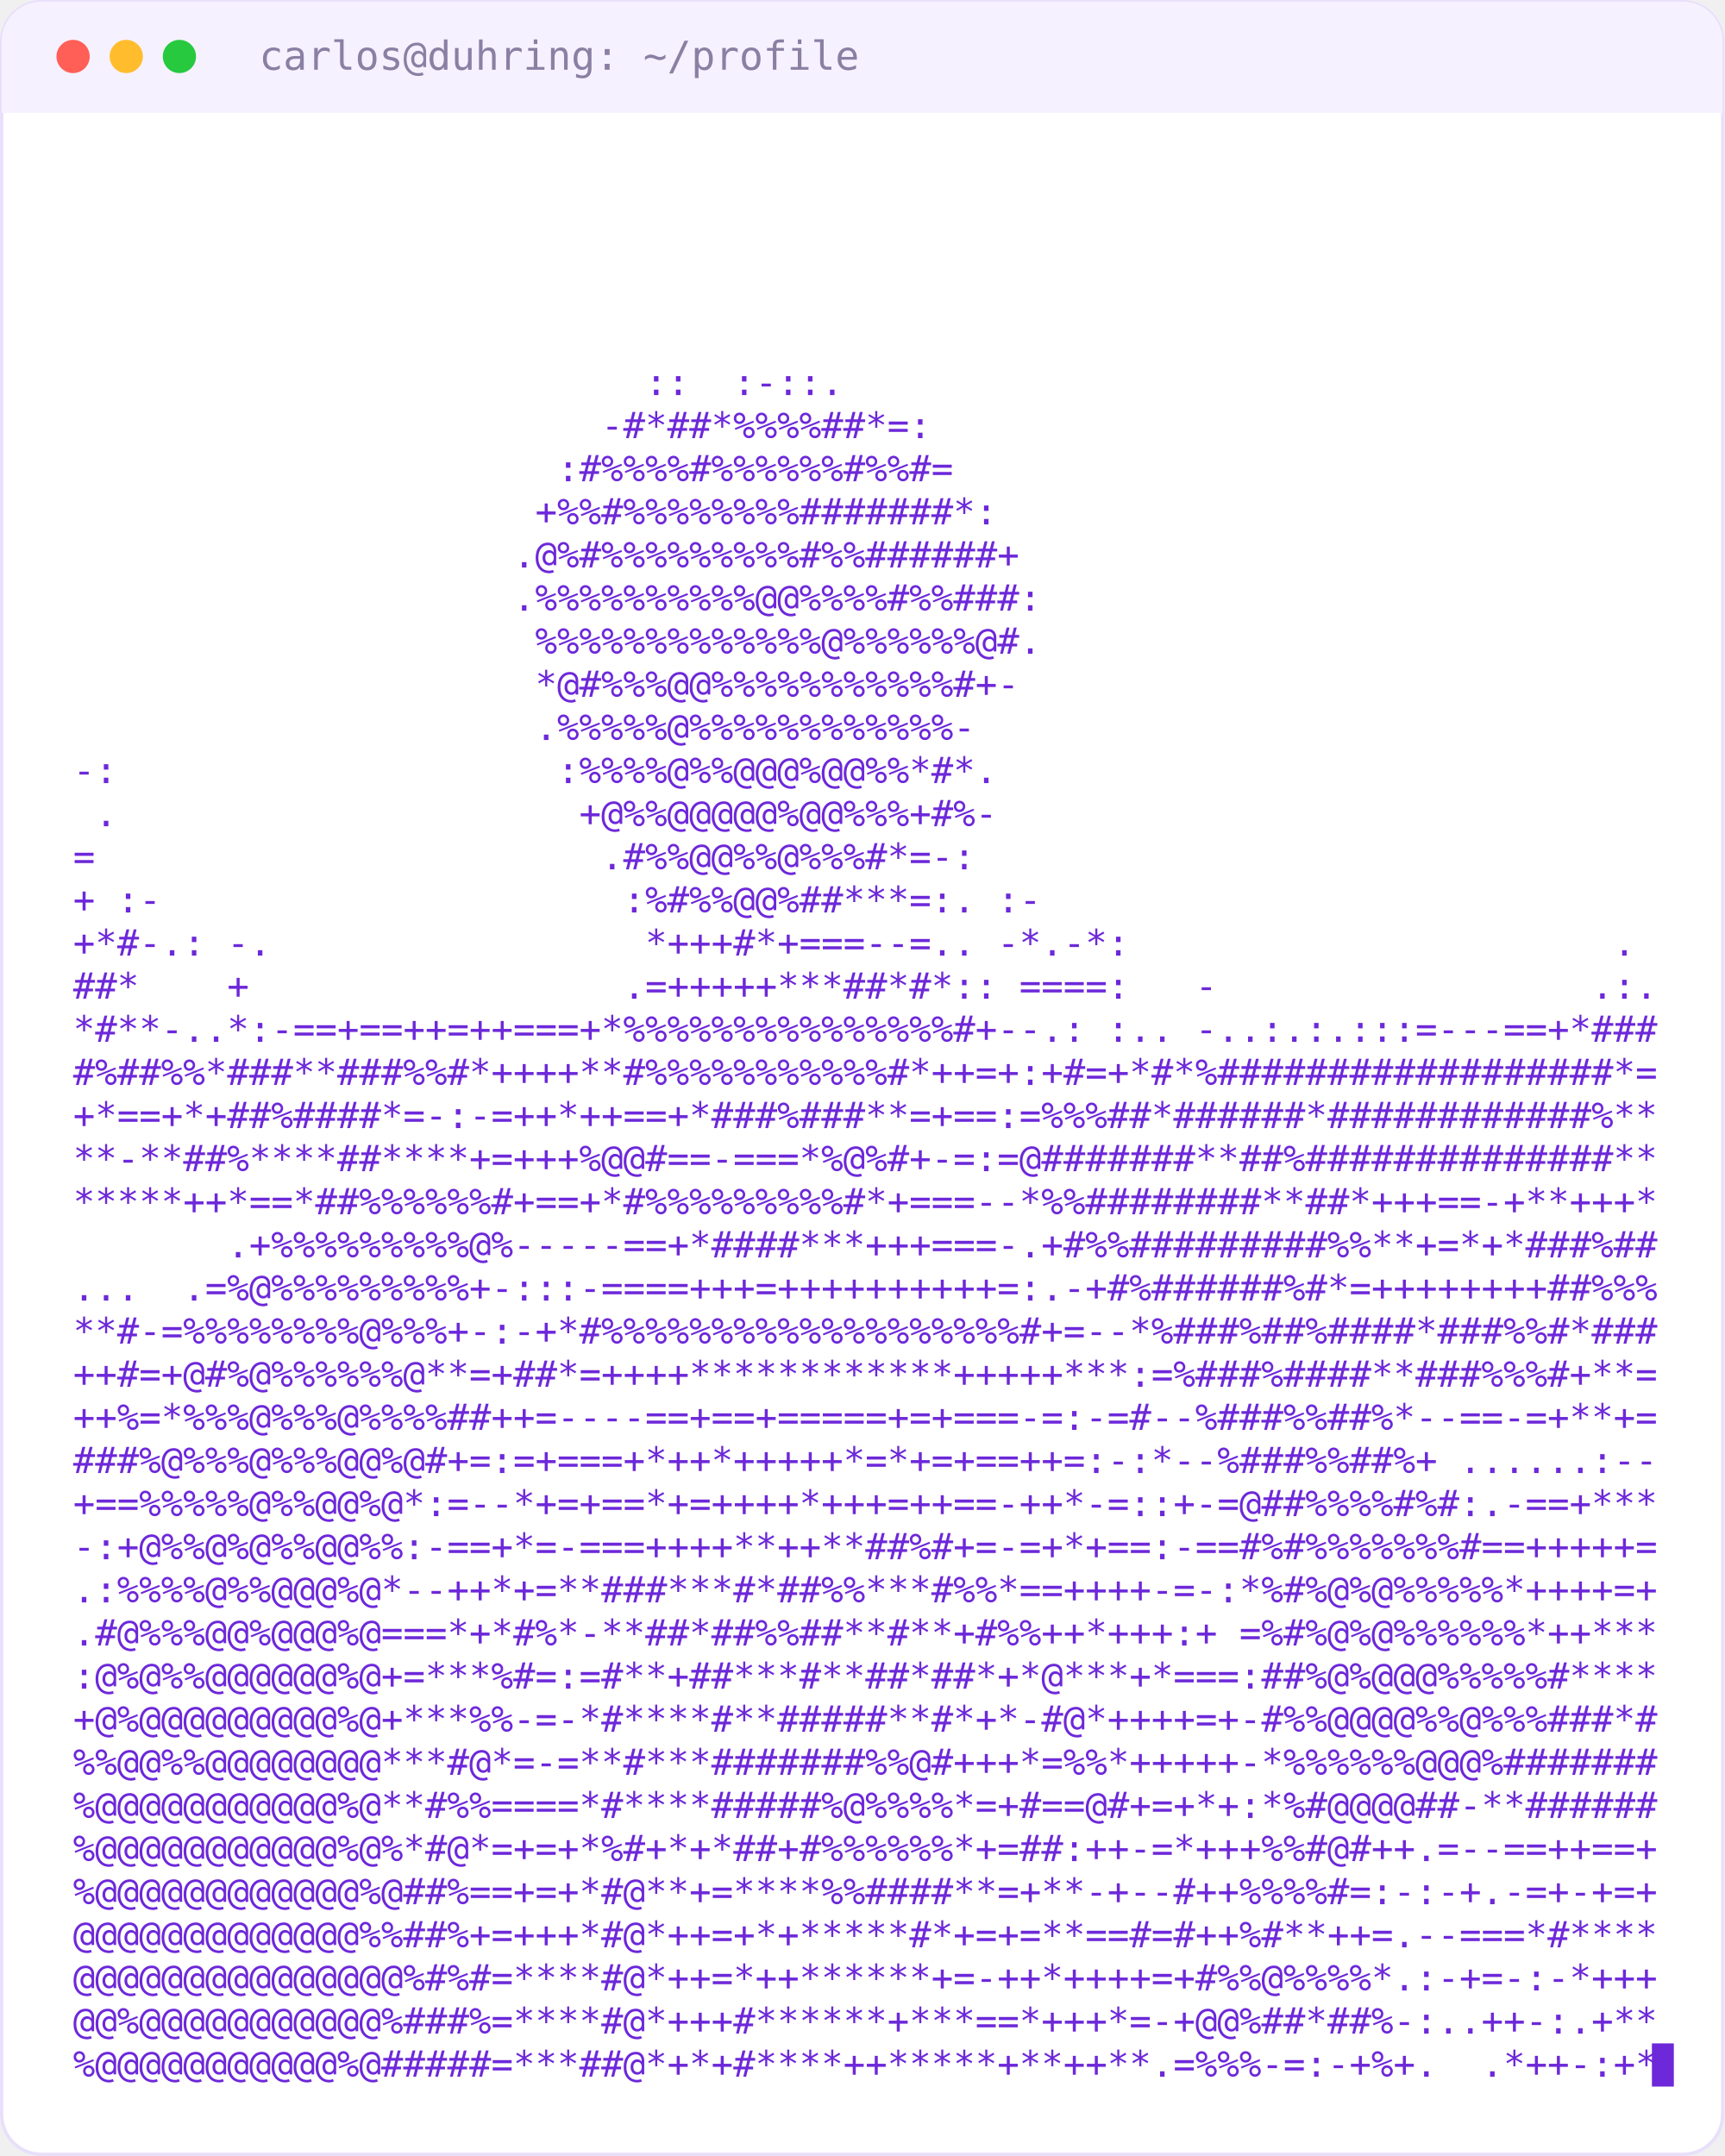
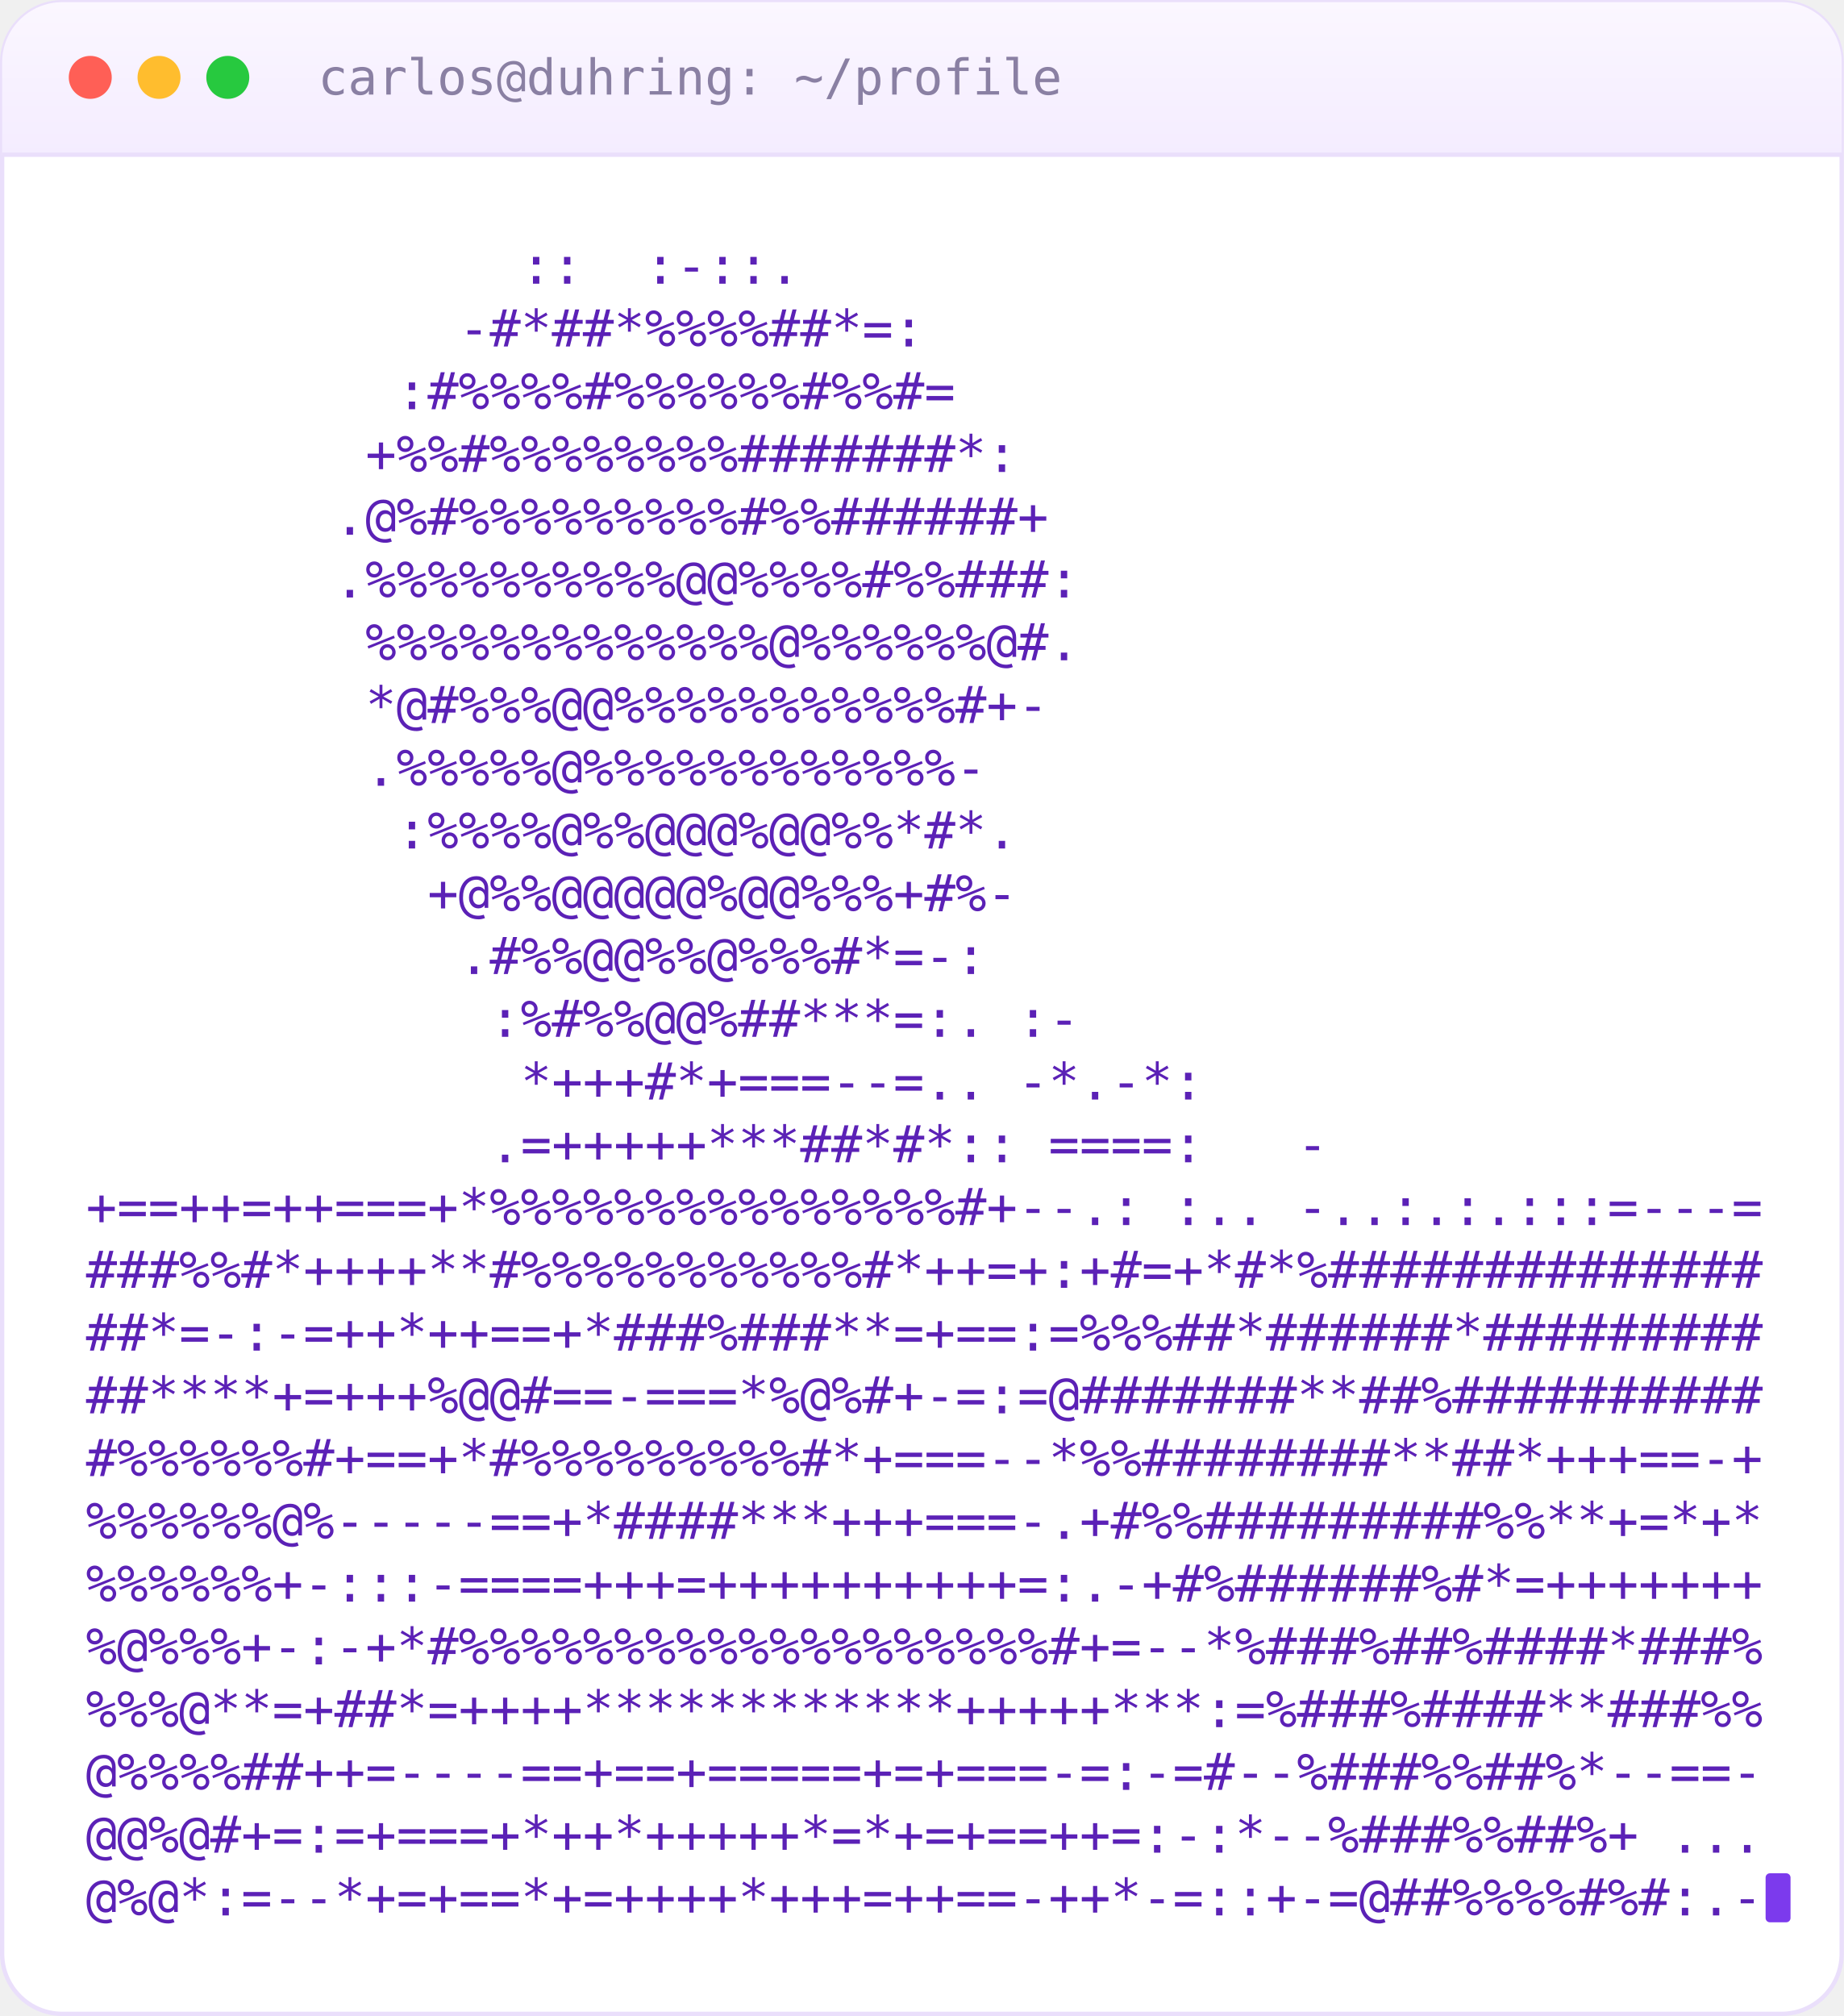
- <svg xmlns="http://www.w3.org/2000/svg" width="519" height="649" viewBox="0 0 519 649" font-family="ui-monospace,SFMono-Regular,Menlo,Consolas,monospace">
-   <rect x="0.5" y="0.5" width="518" height="648" rx="12" fill="#ffffff" stroke="#e8dffb" stroke-width="1" />
-   <path d="M0.5 12.5 A12 12 0 0 1 12.5 0.5 H506.5 A12 12 0 0 1 518.5 12.5 V34 H0.5 Z" fill="#f6f1ff" />
-   <circle cx="22" cy="17.0" r="5" fill="#ff5f56" />
-   <circle cx="38" cy="17.0" r="5" fill="#ffbd2e" />
-   <circle cx="54" cy="17.0" r="5" fill="#27c93f" />
-   <text x="78" y="21.0" font-size="12" fill="#8a80a3">carlos@duhring: ~/profile</text>
-   <text x="22" y="67.0" font-size="11.0" fill="#6d28d9" xml:space="preserve">
-     <tspan x="22" dy="0"> </tspan>
-     <tspan x="22" dy="12.98"> </tspan>
-     <tspan x="22" dy="12.98"> </tspan>
-     <tspan x="22" dy="12.98"> </tspan>
-     <tspan x="22" dy="12.98">                          ::  :-::.</tspan>
-     <tspan x="22" dy="12.98">                        -#*##*%%%%##*=:</tspan>
-     <tspan x="22" dy="12.98">                      :#%%%%#%%%%%%#%%#=</tspan>
-     <tspan x="22" dy="12.98">                     +%%#%%%%%%%%#######*:</tspan>
-     <tspan x="22" dy="12.98">                    .@%#%%%%%%%%%#%%######+</tspan>
-     <tspan x="22" dy="12.98">                    .%%%%%%%%%%@@%%%%#%%###:</tspan>
-     <tspan x="22" dy="12.98">                     %%%%%%%%%%%%%@%%%%%%@#.</tspan>
-     <tspan x="22" dy="12.98">                     *@#%%%@@%%%%%%%%%%%#+-</tspan>
-     <tspan x="22" dy="12.98">                     .%%%%%@%%%%%%%%%%%%-</tspan>
-     <tspan x="22" dy="12.98">-:                    :%%%%@%%@@@%@@%%*#*.</tspan>
-     <tspan x="22" dy="12.98"> .                     +@%%@@@@@%@@%%%+#%-</tspan>
-     <tspan x="22" dy="12.98">=                       .#%%@@%%@%%%#*=-:</tspan>
-     <tspan x="22" dy="12.98">+ :-                     :%#%%@@%##***=:. :-</tspan>
-     <tspan x="22" dy="12.98">+*#-.: -.                 *+++#*+===--=.. -*.-*:                      .</tspan>
-     <tspan x="22" dy="12.98">##*    +                 .=+++++***##*#*:: ====:   -                 .:.</tspan>
-     <tspan x="22" dy="12.98">*#**-..*:-==+==++=++===+*%%%%%%%%%%%%%%%#+--.: :.. -..:.:.:::=---==+*###</tspan>
-     <tspan x="22" dy="12.98">#%##%%*###**###%%#*++++**#%%%%%%%%%%%#*++=+:+#=+*#*%##################*=</tspan>
-     <tspan x="22" dy="12.98">+*==+*+##%####*=-:-=++*++==+*###%###**=+==:=%%%##*######*############%**</tspan>
-     <tspan x="22" dy="12.98">**-**##%****##****+=+++%@@#==-===*%@%#+-=:=@#######**##%##############**</tspan>
-     <tspan x="22" dy="12.98">*****++*==*##%%%%%%#+==+*#%%%%%%%%%#*+===--*%%########**##*+++==-+**+++*</tspan>
-     <tspan x="22" dy="12.98">       .+%%%%%%%%%@%-----==+*####***+++===-.+#%%#########%%**+=*+*###%##</tspan>
-     <tspan x="22" dy="12.98">...  .=%@%%%%%%%%%+-:::-====+++=++++++++++=:.-+#%######%#*=++++++++##%%%</tspan>
-     <tspan x="22" dy="12.98">**#-=%%%%%%%%@%%%+-:-+*#%%%%%%%%%%%%%%%%%%%#+=--*%###%##%####*###%%#*###</tspan>
-     <tspan x="22" dy="12.98">++#=+@#%@%%%%%%@**=+##*=++++************+++++***:=%###%####**###%%%#+**=</tspan>
-     <tspan x="22" dy="12.98">++%=*%%%@%%%@%%%%##++=----==+==+=====+=+===-=:-=#--%###%%##%*--==-=+**+=</tspan>
-     <tspan x="22" dy="12.98">###%@%%%@%%%@@%@#+=:=+===+*++*+++++*=*+=+==++=:-:*--%###%%##%+ ......:--</tspan>
-     <tspan x="22" dy="12.98">+==%%%%%@%%@@%@*:=--*+=+==*+=++++*+++=++==-++*-=::+-=@##%%%%#%#:.-==+***</tspan>
-     <tspan x="22" dy="12.98">-:+@%%@%@%%@@%%:-==+*=-===++++**++**##%#+=-=+*+==:-==#%#%%%%%%%#==+++++=</tspan>
-     <tspan x="22" dy="12.98">.:%%%%@%%@@@%@*--++*+=**###***#*##%%***#%%*==++++-=-:*%#%@%@%%%%%*++++=+</tspan>
-     <tspan x="22" dy="12.98">.#@%%%@@%@@@%@===*+*#%*-**##*##%%##**#**+#%%++*+++:+ =%#%@%@%%%%%%*++***</tspan>
-     <tspan x="22" dy="12.98">:@%@%%@@@@@@%@+=***%#=:=#**+##***#**##*##*+*@***+*===:##%@%@@@%%%%%#****</tspan>
-     <tspan x="22" dy="12.98">+@%@@@@@@@@@%@+***%%-=-*#****#**#####**#*+*-#@*++++=+-#%%@@@@%%@%%%###*#</tspan>
-     <tspan x="22" dy="12.98">%%@@%%@@@@@@@@***#@*=-=**#***#######%%@#+++*=%%*+++++-*%%%%%%@@@%#######</tspan>
-     <tspan x="22" dy="12.98">%@@@@@@@@@@@%@**#%%====*#****#####%@%%%%*=+#==@#+=+*+:*%#@@@@##-**######</tspan>
-     <tspan x="22" dy="12.98">%@@@@@@@@@@@%@%*#@*=+=+*%#+*+*##+#%%%%%%*+=##:++-=*+++%%#@#++.=--==++==+</tspan>
-     <tspan x="22" dy="12.98">%@@@@@@@@@@@@%@##%==+=+*#@**+=****%%####**=+**-+--#++%%%%#=:-:-+.-=+-+=+</tspan>
-     <tspan x="22" dy="12.98">@@@@@@@@@@@@@%%##%+=+++*#@*++=+*+*****#*+=+=**==#=#++%#**++=.--===*#****</tspan>
-     <tspan x="22" dy="12.98">@@@@@@@@@@@@@@@%#%#=****#@*++=*++******+=-++*++++=+#%%@%%%%*.:-+=-:-*+++</tspan>
-     <tspan x="22" dy="12.98">@@%@@@@@@@@@@@%###%=****#@*+++#******+***==*+++*=-+@@%##*##%-:..++-:.+**</tspan>
-     <tspan x="22" dy="12.98">%@@@@@@@@@@@%@#####=***##@*+*+#****++*****+**++**.=%%%-=:-+%+.  .*++-:+*</tspan>
+ <svg xmlns="http://www.w3.org/2000/svg" width="429" height="469" viewBox="0 0 429 469" role="img" aria-label="Retrato de Carlos Duhring em arte ASCII">
+   <defs>
+     <linearGradient id="bar" x1="0" y1="0" x2="0" y2="1">
+       <stop offset="0" stop-color="#fbf7ff" />
+       <stop offset="1" stop-color="#f4ecff" />
+     </linearGradient>
+   </defs>
+   <rect x="0.5" y="0.5" width="428" height="468" rx="14" fill="#ffffff" stroke="#eadffb" />
+   <path d="M0.5 14.5A14 14 0 0 1 14.5 0.5H414.5A14 14 0 0 1 428.5 14.5V36H0.5Z" fill="url(#bar)" />
+   <line x1="0.5" y1="36" x2="428.5" y2="36" stroke="#eadffb" />
+   <circle cx="21" cy="18" r="5" fill="#ff5f56" />
+   <circle cx="37" cy="18" r="5" fill="#ffbd2e" />
+   <circle cx="53" cy="18" r="5" fill="#27c93f" />
+   <text x="74" y="22" font-family="ui-monospace,SFMono-Regular,Menlo,Consolas,monospace" font-size="11.5" fill="#8a80a3">carlos@duhring: ~/profile</text>
+   <text font-family="ui-monospace,SFMono-Regular,Menlo,Consolas,monospace" font-size="12" fill="#5b21b6" xml:space="preserve">
+     <tspan x="20" y="66.0">              ::  :-::.</tspan>
+     <tspan x="20" y="80.6">            -#*##*%%%%##*=:</tspan>
+     <tspan x="20" y="95.2">          :#%%%%#%%%%%%#%%#=</tspan>
+     <tspan x="20" y="109.8">         +%%#%%%%%%%%#######*:</tspan>
+     <tspan x="20" y="124.4">        .@%#%%%%%%%%%#%%######+</tspan>
+     <tspan x="20" y="139.0">        .%%%%%%%%%%@@%%%%#%%###:</tspan>
+     <tspan x="20" y="153.6">         %%%%%%%%%%%%%@%%%%%%@#.</tspan>
+     <tspan x="20" y="168.2">         *@#%%%@@%%%%%%%%%%%#+-</tspan>
+     <tspan x="20" y="182.8">         .%%%%%@%%%%%%%%%%%%-</tspan>
+     <tspan x="20" y="197.4">          :%%%%@%%@@@%@@%%*#*.</tspan>
+     <tspan x="20" y="212.0">           +@%%@@@@@%@@%%%+#%-</tspan>
+     <tspan x="20" y="226.6">            .#%%@@%%@%%%#*=-:</tspan>
+     <tspan x="20" y="241.2">             :%#%%@@%##***=:. :-</tspan>
+     <tspan x="20" y="255.8">              *+++#*+===--=.. -*.-*:</tspan>
+     <tspan x="20" y="270.4">             .=+++++***##*#*:: ====:   -</tspan>
+     <tspan x="20" y="285.0">+==++=++===+*%%%%%%%%%%%%%%%#+--.: :.. -..:.:.:::=---=</tspan>
+     <tspan x="20" y="299.6">###%%#*++++**#%%%%%%%%%%%#*++=+:+#=+*#*%##############</tspan>
+     <tspan x="20" y="314.2">##*=-:-=++*++==+*###%###**=+==:=%%%##*######*#########</tspan>
+     <tspan x="20" y="328.8">##****+=+++%@@#==-===*%@%#+-=:=@#######**##%##########</tspan>
+     <tspan x="20" y="343.4">#%%%%%%#+==+*#%%%%%%%%%#*+===--*%%########**##*+++==-+</tspan>
+     <tspan x="20" y="358.0">%%%%%%@%-----==+*####***+++===-.+#%%#########%%**+=*+*</tspan>
+     <tspan x="20" y="372.6">%%%%%%+-:::-====+++=++++++++++=:.-+#%######%#*=+++++++</tspan>
+     <tspan x="20" y="387.2">%@%%%+-:-+*#%%%%%%%%%%%%%%%%%%%#+=--*%###%##%####*###%</tspan>
+     <tspan x="20" y="401.8">%%%@**=+##*=++++************+++++***:=%###%####**###%%</tspan>
+     <tspan x="20" y="416.4">@%%%%##++=----==+==+=====+=+===-=:-=#--%###%%##%*--==-</tspan>
+     <tspan x="20" y="431.0">@@%@#+=:=+===+*++*+++++*=*+=+==++=:-:*--%###%%##%+ ...</tspan>
+     <tspan x="20" y="445.6">@%@*:=--*+=+==*+=++++*+++=++==-++*-=::+-=@##%%%%#%#:.-</tspan>
  </text>
-   <rect x="497.2" y="615.1" width="6.6" height="13.0" fill="#6d28d9">
+   <rect x="410.8" y="435.8" width="5.8" height="11.4" rx="1" fill="#7c3aed">
    <animate attributeName="opacity" values="1;0;1" dur="1.1s" repeatCount="indefinite" />
  </rect>
</svg>
